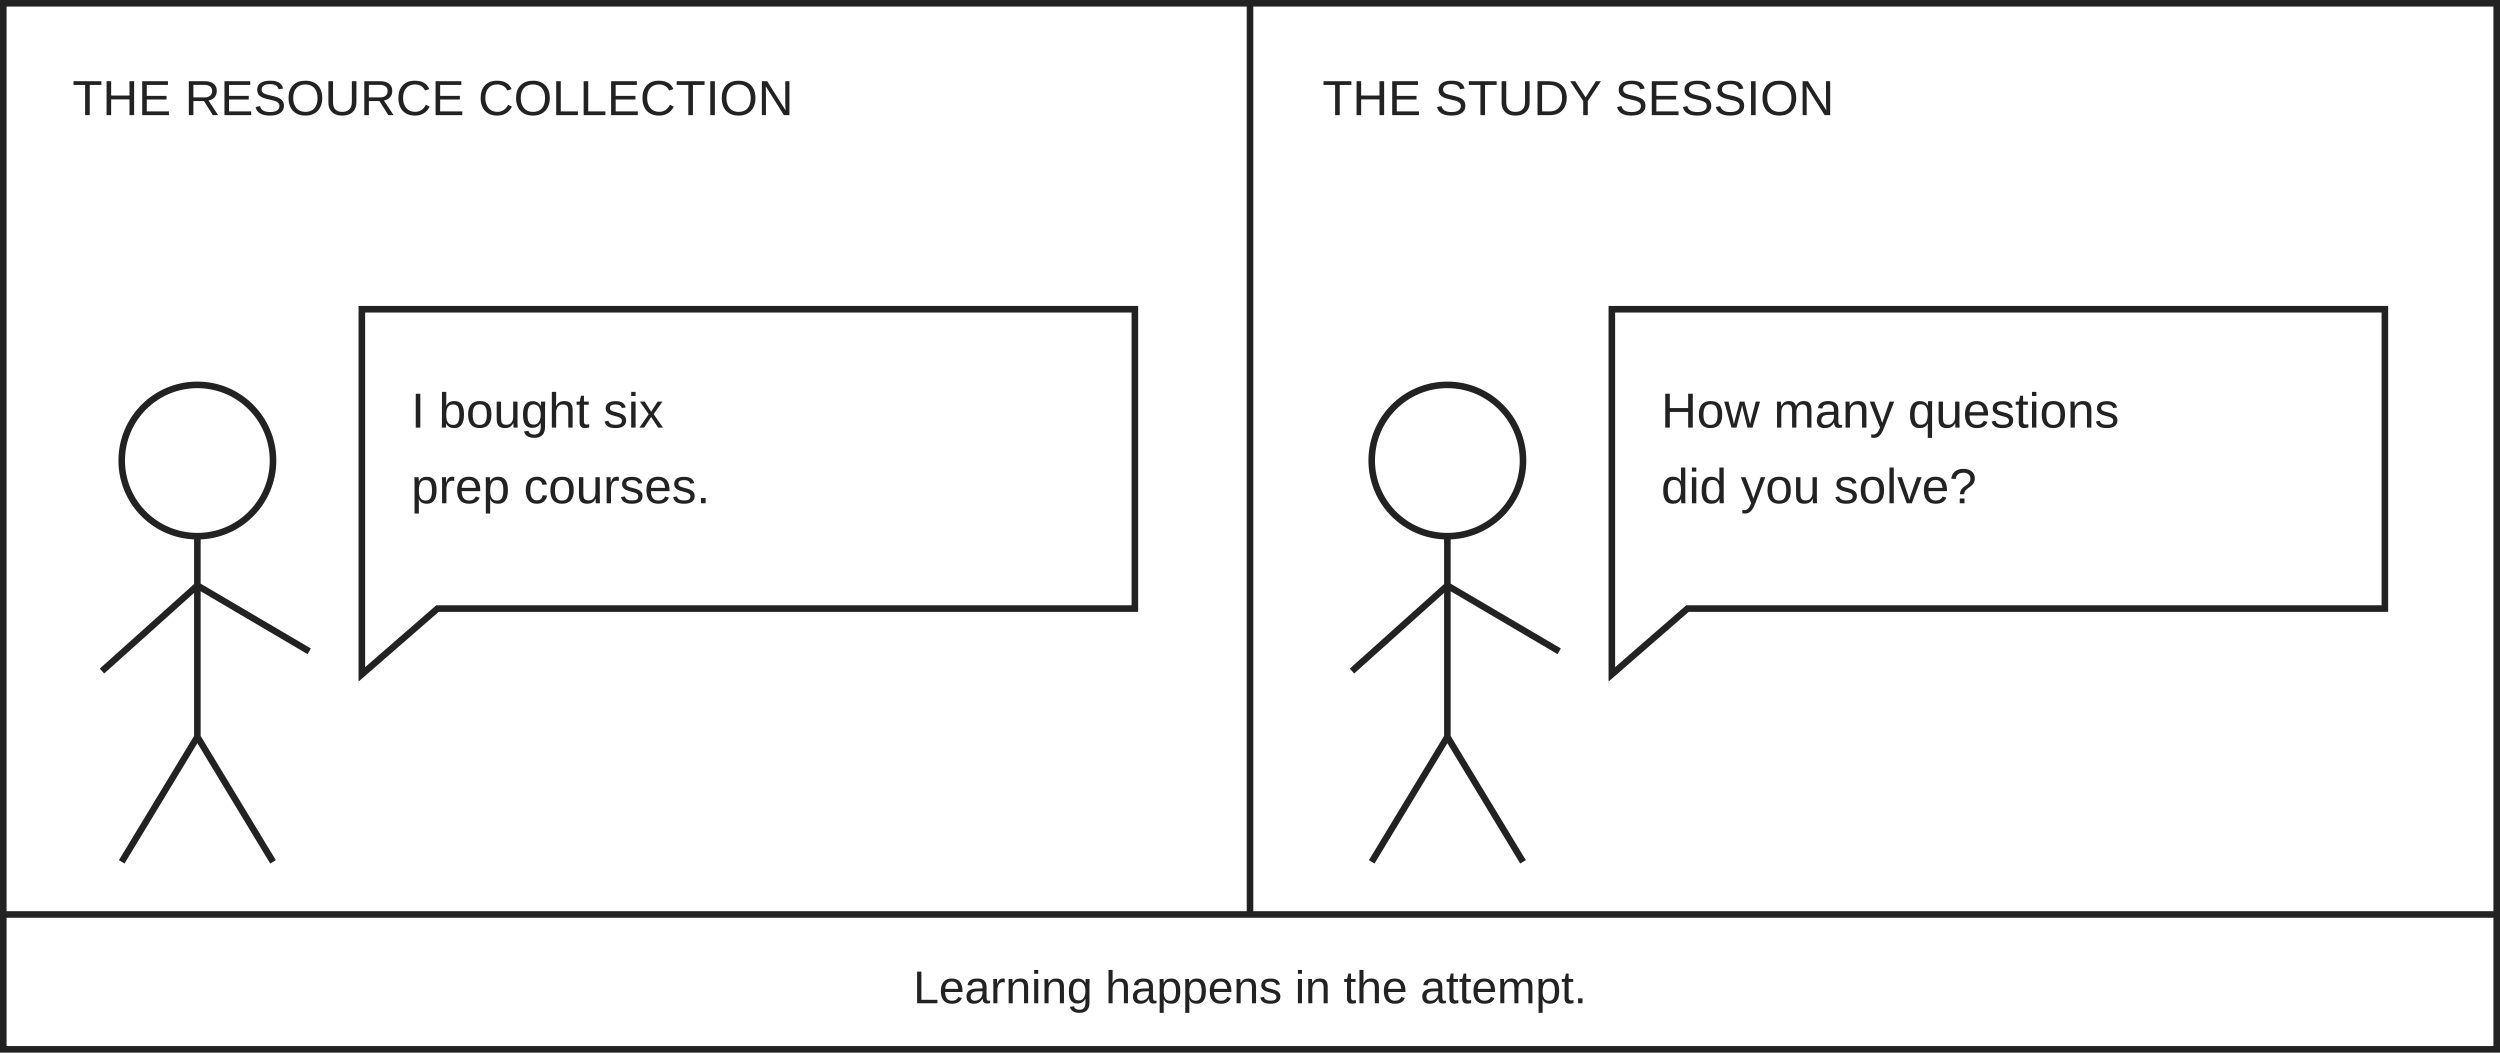
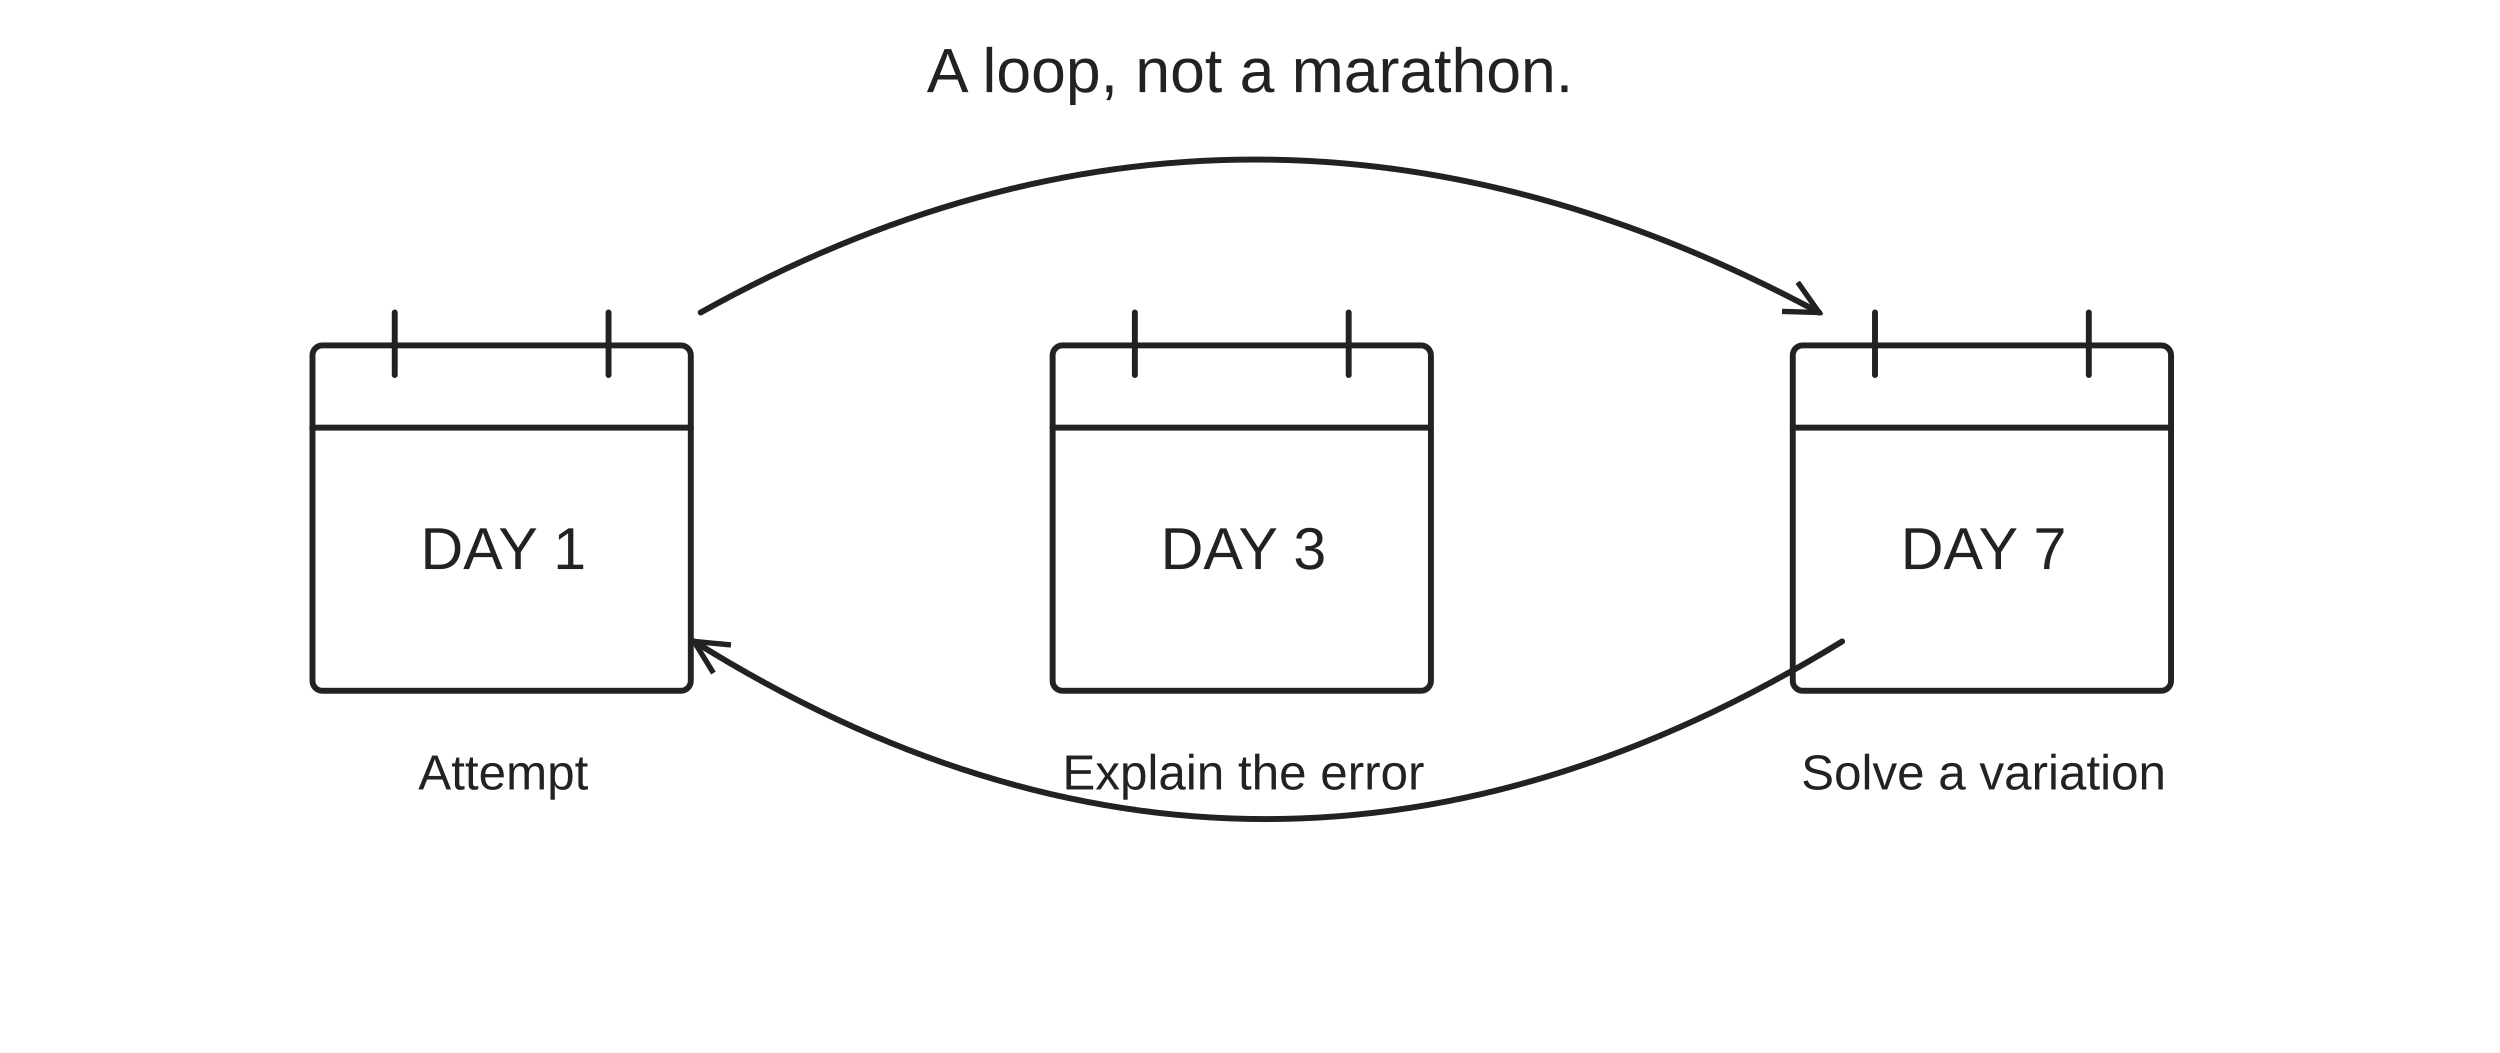
<svg xmlns="http://www.w3.org/2000/svg" viewBox="0 0 760 320" role="img" aria-labelledby="title desc">
+   <defs>
+     <marker id="arrow" viewBox="0 0 10 10" refX="9" refY="5" markerWidth="7" markerHeight="7" orient="auto-start-reverse">
+       <path d="M1 1L9 5L1 9" fill="none" stroke="#222" stroke-width="1.3" />
+     </marker>
+   </defs>
  <rect width="760" height="320" fill="white" />
-   <g fill="none" stroke="#222" stroke-width="2">
-     <rect x="1" y="1" width="758" height="318" />
-     <path d="M380 1V278 M1 278H759" />
-     <circle cx="60" cy="140" r="23" />
-     <path d="M60 163V224 M60 178L31 204 M60 178L94 198 M60 224L37 262 M60 224L83 262" />
-     <circle cx="440" cy="140" r="23" />
-     <path d="M440 163V224 M440 178L411 204 M440 178L474 198 M440 224L417 262 M440 224L463 262" />
-     <path d="M110 94H345V185H133L110 205Z" />
-     <path d="M490 94H725V185H513L490 205Z" />
+   <g fill="none" stroke="#222" stroke-width="1.8" stroke-linecap="round" stroke-linejoin="round">
+     <path d="M213 95Q380 2 553 95" marker-end="url(#arrow)" />
+     <path d="M560 195Q384 303 211 195" marker-end="url(#arrow)" />
+     <rect x="95" y="105" width="115" height="105" rx="3" />
+     <path d="M95 130L210 130" />
+     <path d="M120 95L120 114" />
+     <path d="M185 95L185 114" />
+     <rect x="320" y="105" width="115" height="105" rx="3" />
+     <path d="M320 130L435 130" />
+     <path d="M345 95L345 114" />
+     <path d="M410 95L410 114" />
+     <rect x="545" y="105" width="115" height="105" rx="3" />
+     <path d="M545 130L660 130" />
+     <path d="M570 95L570 114" />
+     <path d="M635 95L635 114" />
  </g>
-   <g font-family="-apple-system,Arial,sans-serif" fill="#222">
-     <text x="22" y="35" font-size="15">THE RESOURCE COLLECTION</text>
-     <text x="402" y="35" font-size="15">THE STUDY SESSION</text>
-     <text x="125" y="130" font-size="15">I bought six</text>
-     <text x="125" y="153" font-size="15">prep courses.</text>
-     <text x="505" y="130" font-size="15">How many questions</text>
-     <text x="505" y="153" font-size="15">did you solve?</text>
-     <text x="380" y="305" text-anchor="middle" font-size="14">Learning happens in the attempt.</text>
+   <g fill="#222" font-family="-apple-system,BlinkMacSystemFont,Arial,sans-serif">
+     <text x="153" y="173" font-size="18" text-anchor="middle" font-weight="400">DAY 1</text>
+     <text x="378" y="173" font-size="18" text-anchor="middle" font-weight="400">DAY 3</text>
+     <text x="603" y="173" font-size="18" text-anchor="middle" font-weight="400">DAY 7</text>
+     <text x="153" y="240" font-size="15" text-anchor="middle" font-weight="400">Attempt</text>
+     <text x="378" y="240" font-size="15" text-anchor="middle" font-weight="400">Explain the error</text>
+     <text x="603" y="240" font-size="15" text-anchor="middle" font-weight="400">Solve a variation</text>
+     <text x="380" y="28" font-size="19" text-anchor="middle" font-weight="400">A loop, not a marathon.</text>
  </g>
</svg>
